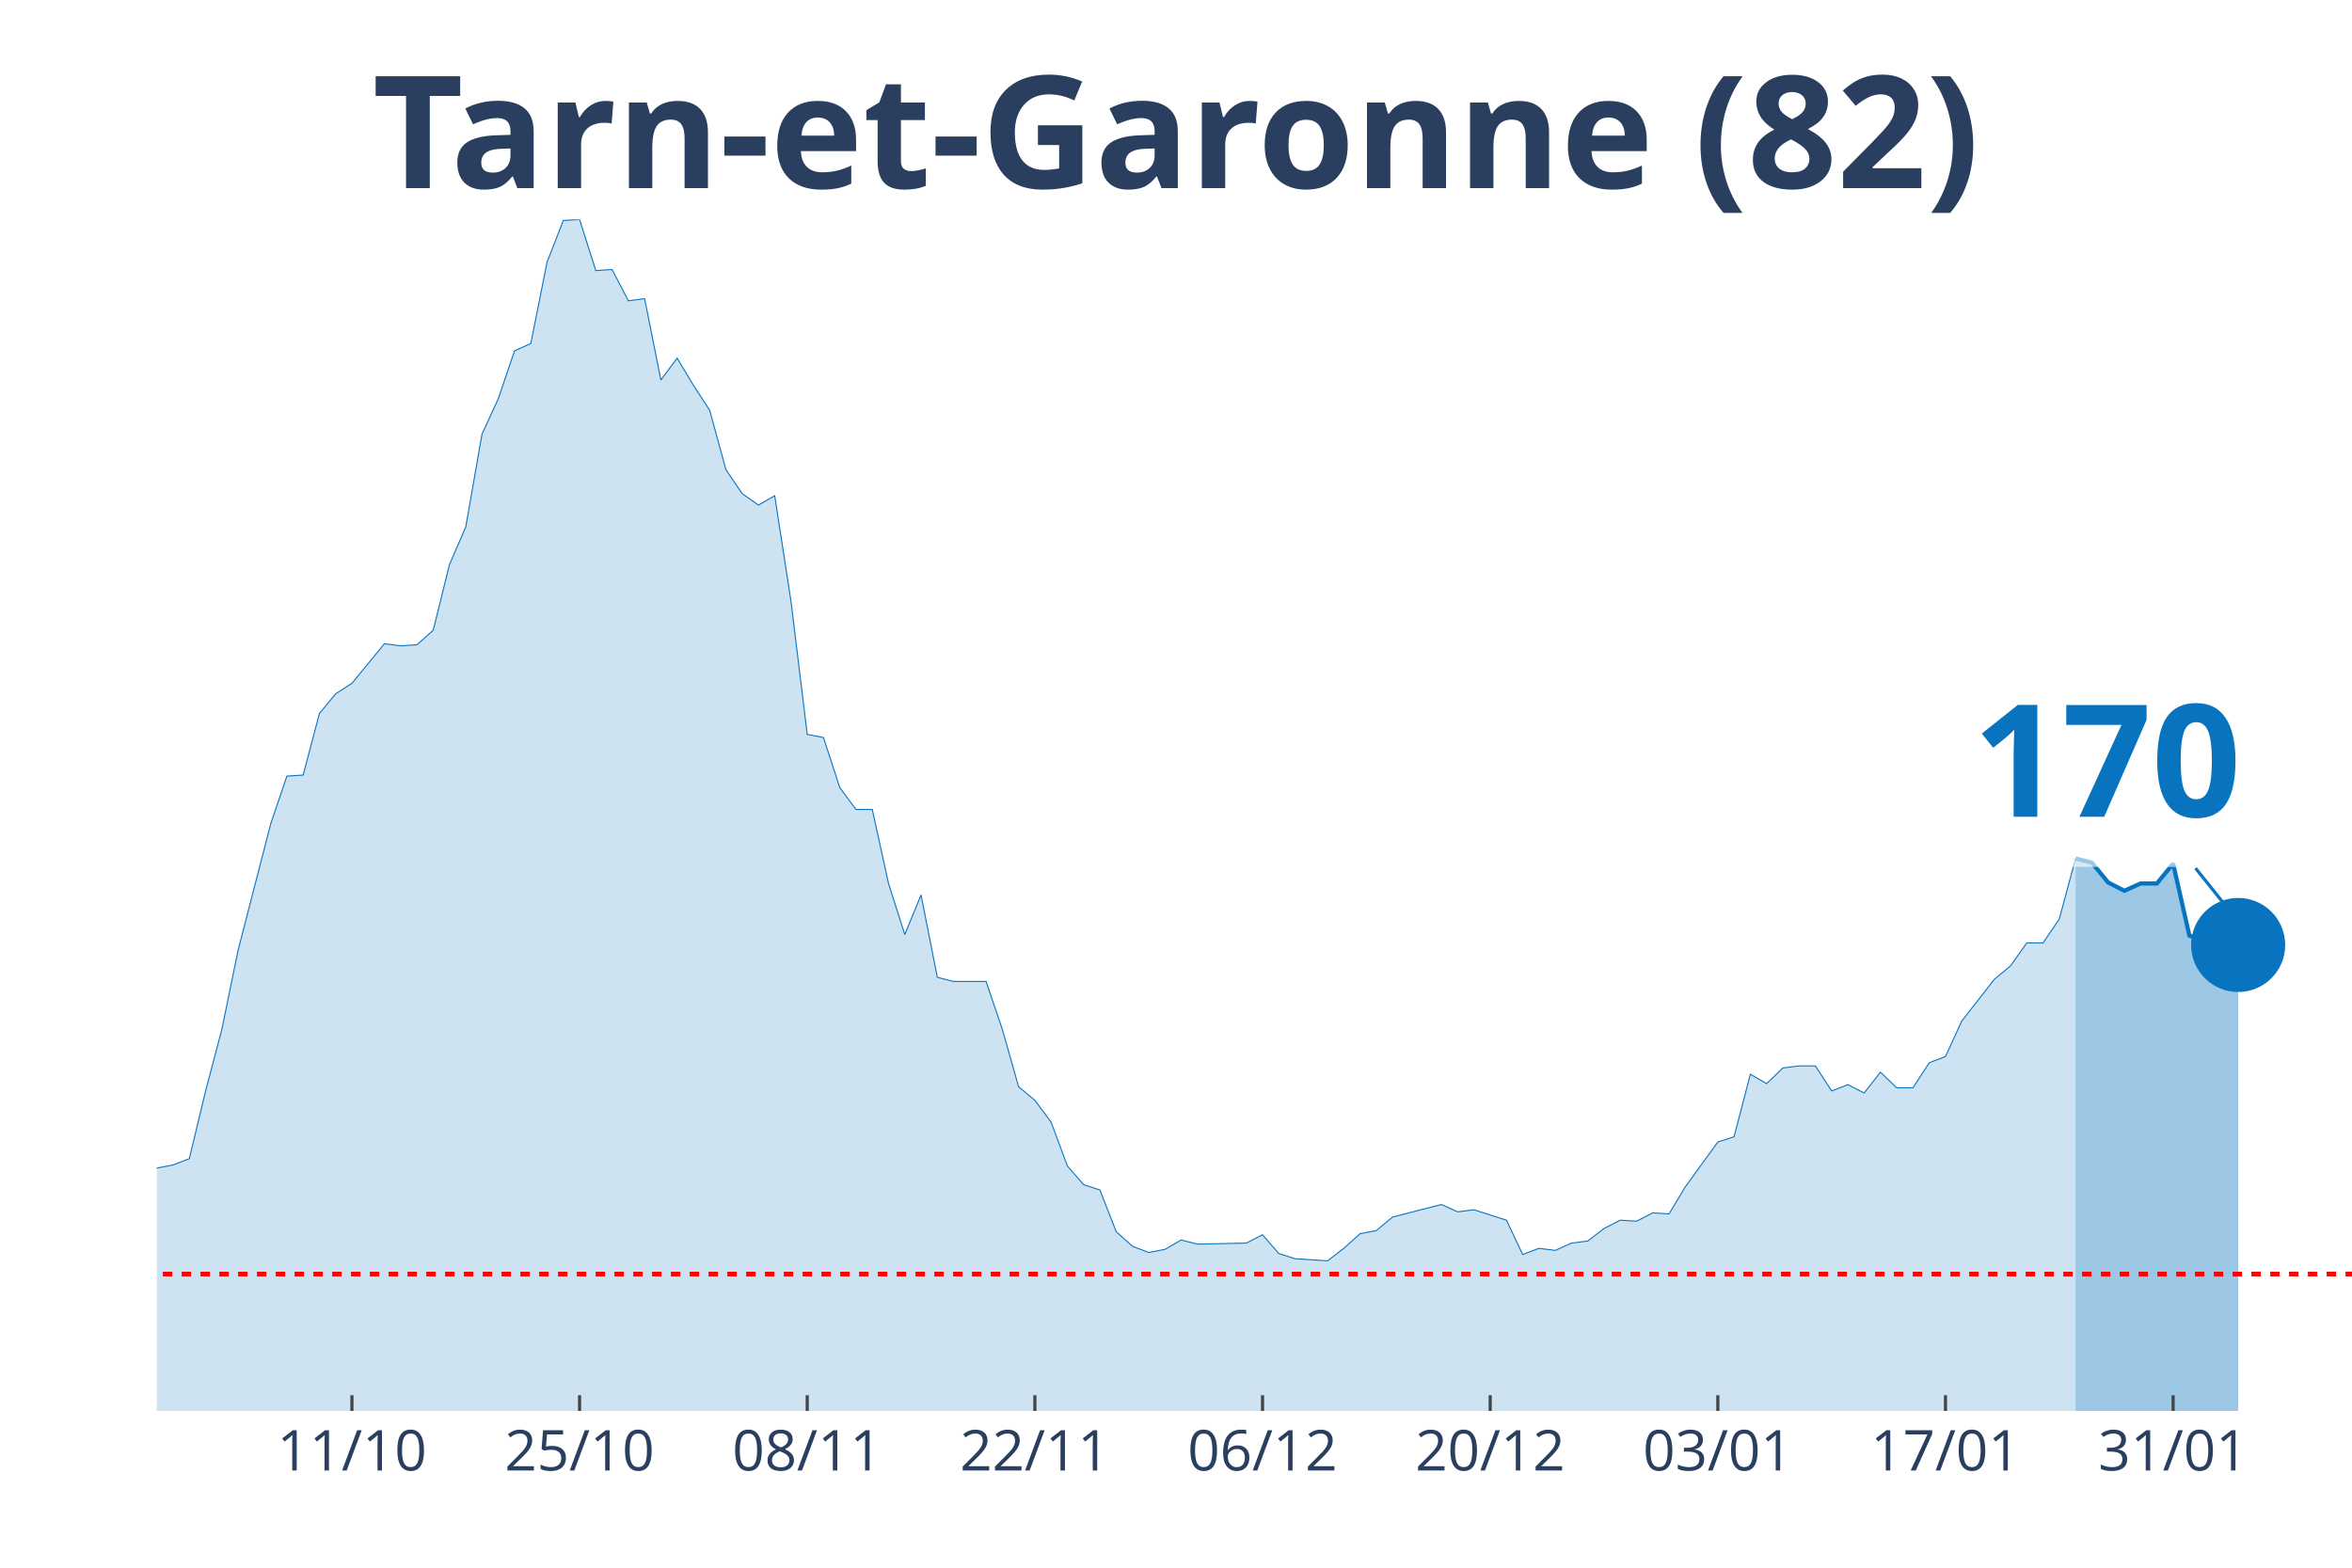
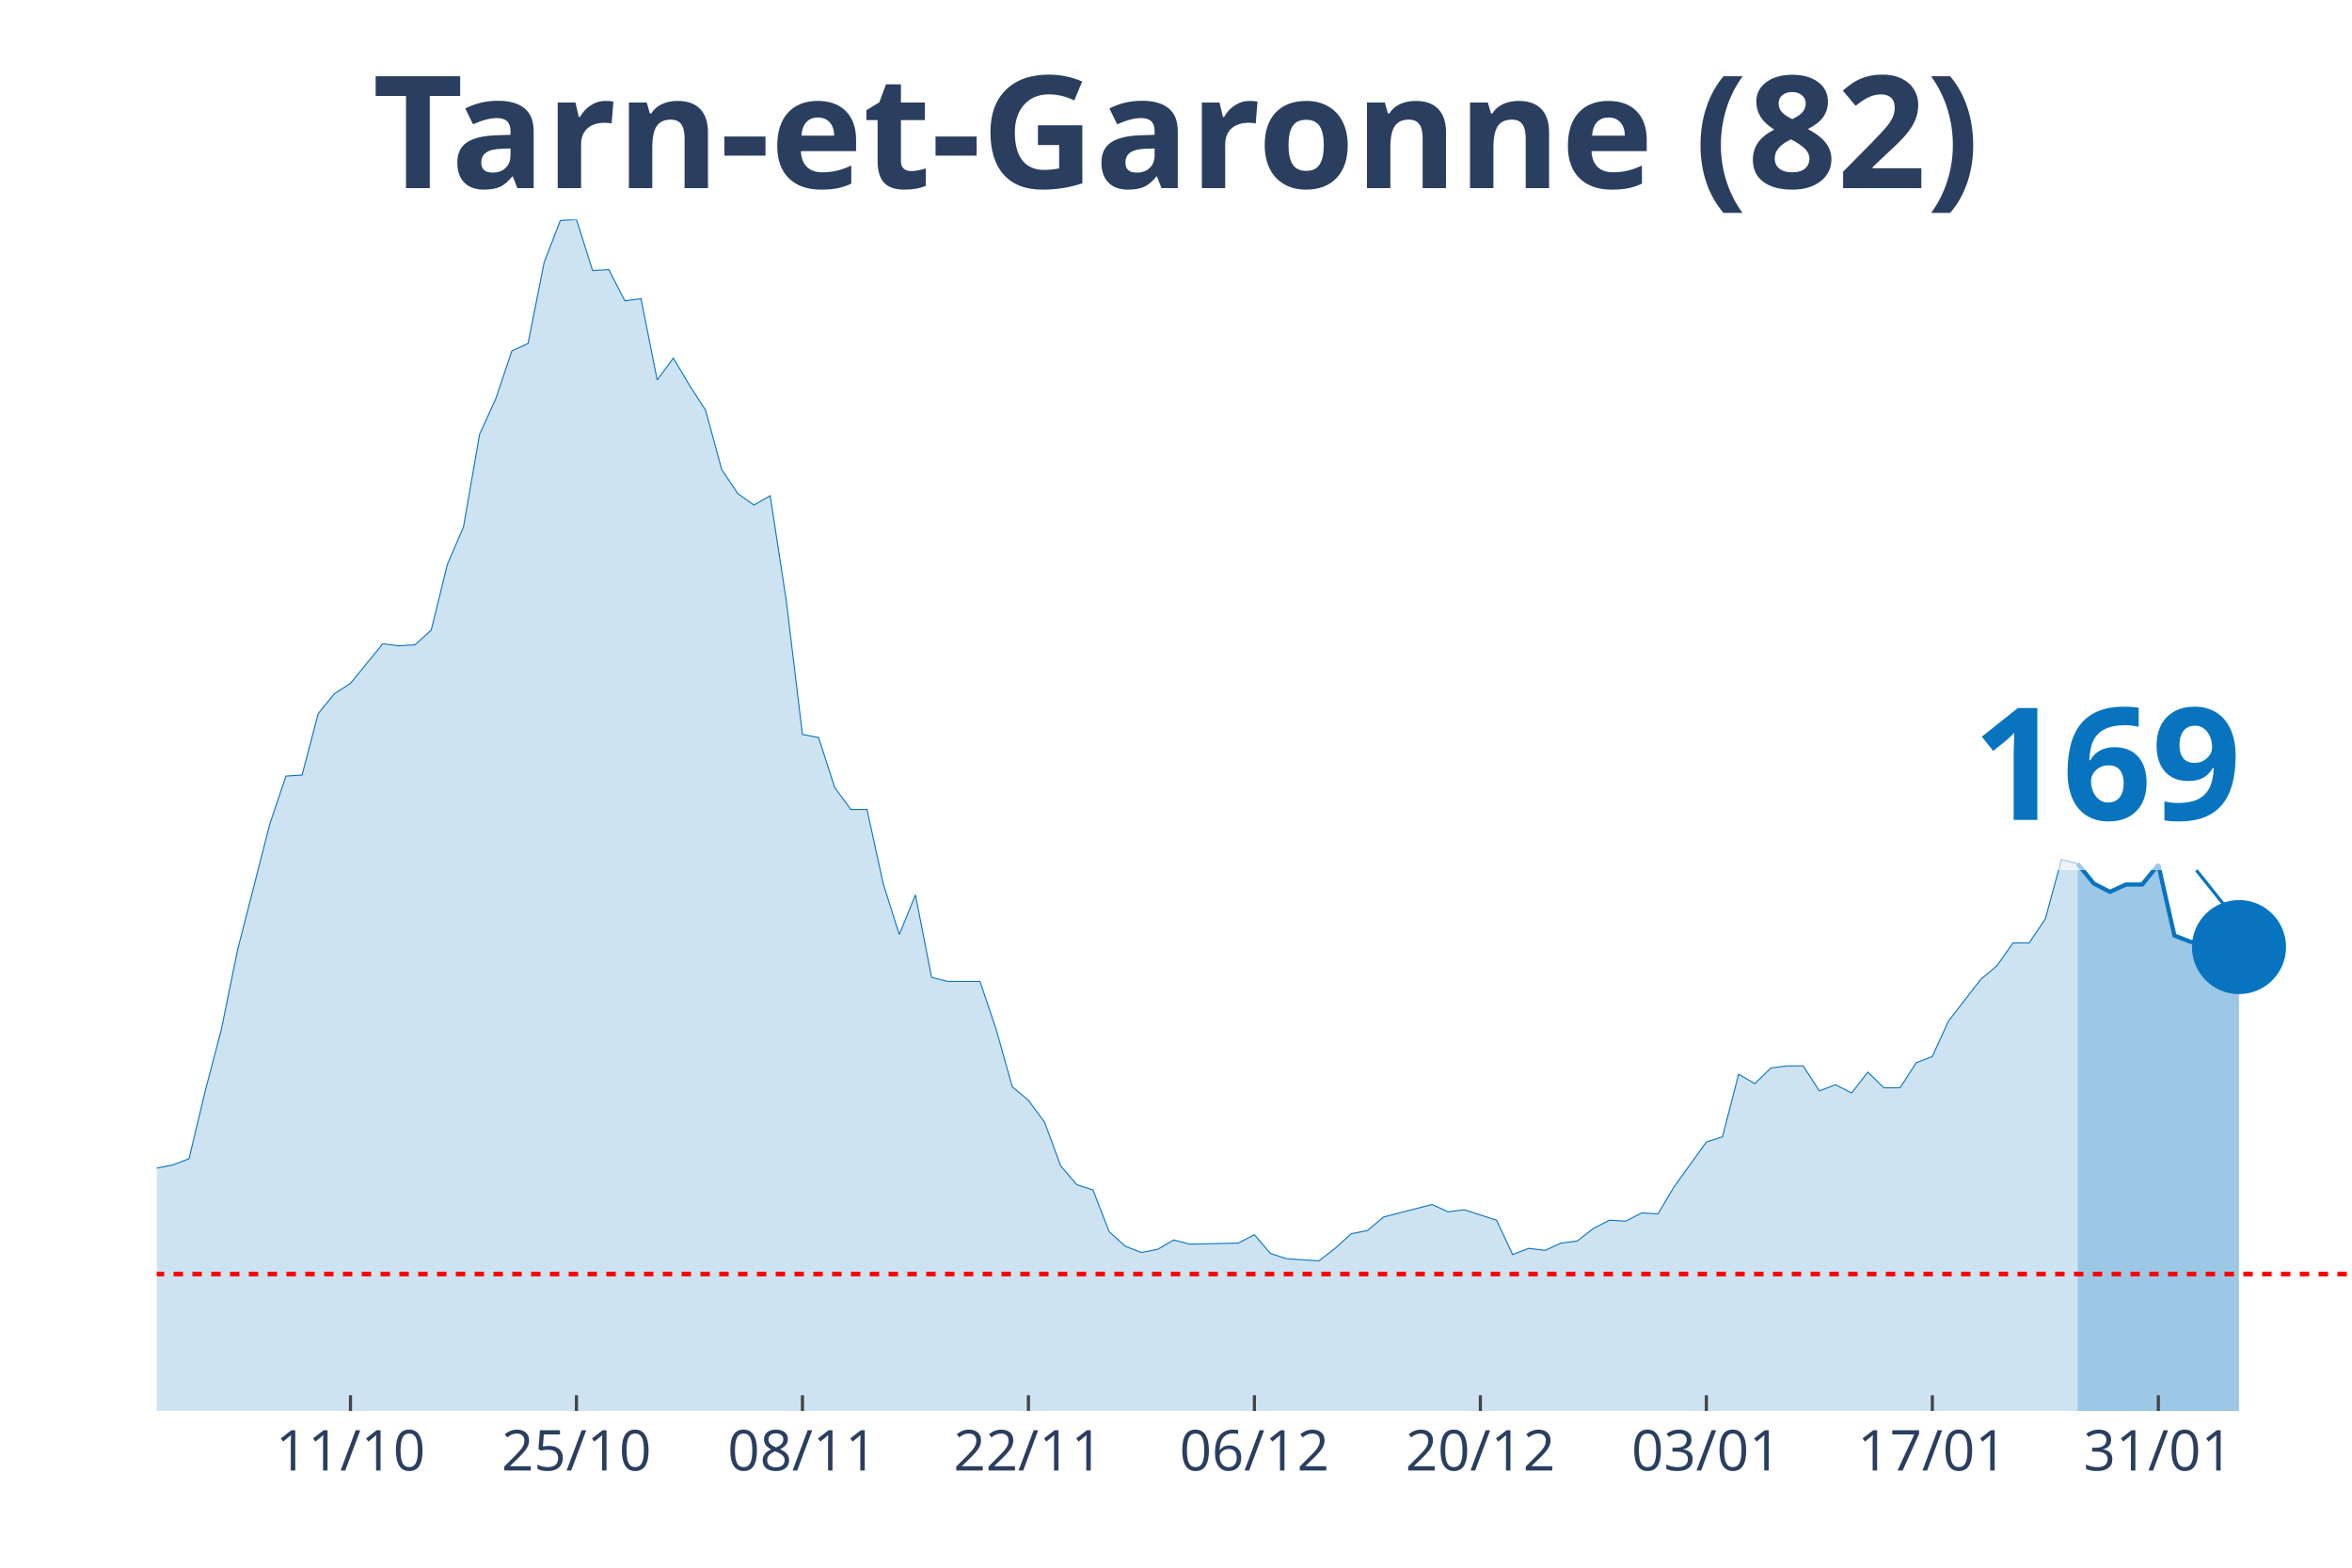
<svg xmlns="http://www.w3.org/2000/svg" class="main-svg" width="1125" height="750" style="" viewBox="0 0 750 500">
  <rect x="0" y="0" width="750" height="500" style="fill: rgb(0, 0, 0); fill-opacity: 0;" />
-   <defs id="defs-0ecf5e">
+   <defs id="defs-ff9a91">
    <g class="clips">
-       <clipPath id="clip0ecf5exyplot" class="plotclip">
+       <clipPath id="clipff9a91xyplot" class="plotclip">
        <rect width="700" height="380" />
      </clipPath>
-       <clipPath class="axesclip" id="clip0ecf5ex">
+       <clipPath class="axesclip" id="clipff9a91x">
        <rect x="50" y="0" width="700" height="500" />
      </clipPath>
-       <clipPath class="axesclip" id="clip0ecf5ey">
+       <clipPath class="axesclip" id="clipff9a91y">
        <rect x="0" y="70" width="750" height="380" />
      </clipPath>
-       <clipPath class="axesclip" id="clip0ecf5exy">
+       <clipPath class="axesclip" id="clipff9a91xy">
        <rect x="50" y="70" width="700" height="380" />
      </clipPath>
    </g>
    <g class="gradients" />
  </defs>
  <g class="bglayer">
    <rect class="bg" x="50" y="70" width="700" height="380" style="fill: rgb(0, 0, 0); fill-opacity: 0; stroke-width: 0;" />
  </g>
  <g class="layer-below">
    <g class="imagelayer" />
    <g class="shapelayer" />
  </g>
  <g class="cartesianlayer">
    <g class="subplot xy">
      <g class="layer-subplot">
        <g class="shapelayer" />
        <g class="imagelayer" />
      </g>
      <g class="gridlayer">
        <g class="x">
-           <path class="xgrid crisp" transform="translate(112.22,0)" d="M0,70v380" style="stroke: rgb(255, 255, 255); stroke-opacity: 1; stroke-width: 1px;" />
-           <path class="xgrid crisp" transform="translate(184.81,0)" d="M0,70v380" style="stroke: rgb(255, 255, 255); stroke-opacity: 1; stroke-width: 1px;" />
-           <path class="xgrid crisp" transform="translate(257.41,0)" d="M0,70v380" style="stroke: rgb(255, 255, 255); stroke-opacity: 1; stroke-width: 1px;" />
-           <path class="xgrid crisp" transform="translate(330,0)" d="M0,70v380" style="stroke: rgb(255, 255, 255); stroke-opacity: 1; stroke-width: 1px;" />
-           <path class="xgrid crisp" transform="translate(402.59,0)" d="M0,70v380" style="stroke: rgb(255, 255, 255); stroke-opacity: 1; stroke-width: 1px;" />
-           <path class="xgrid crisp" transform="translate(475.19,0)" d="M0,70v380" style="stroke: rgb(255, 255, 255); stroke-opacity: 1; stroke-width: 1px;" />
-           <path class="xgrid crisp" transform="translate(547.78,0)" d="M0,70v380" style="stroke: rgb(255, 255, 255); stroke-opacity: 1; stroke-width: 1px;" />
-           <path class="xgrid crisp" transform="translate(620.37,0)" d="M0,70v380" style="stroke: rgb(255, 255, 255); stroke-opacity: 1; stroke-width: 1px;" />
-           <path class="xgrid crisp" transform="translate(692.96,0)" d="M0,70v380" style="stroke: rgb(255, 255, 255); stroke-opacity: 1; stroke-width: 1px;" />
+           <path class="xgrid crisp" transform="translate(111.76,0)" d="M0,70v380" style="stroke: rgb(255, 255, 255); stroke-opacity: 1; stroke-width: 1px;" />
+           <path class="xgrid crisp" transform="translate(183.82,0)" d="M0,70v380" style="stroke: rgb(255, 255, 255); stroke-opacity: 1; stroke-width: 1px;" />
+           <path class="xgrid crisp" transform="translate(255.88,0)" d="M0,70v380" style="stroke: rgb(255, 255, 255); stroke-opacity: 1; stroke-width: 1px;" />
+           <path class="xgrid crisp" transform="translate(327.94,0)" d="M0,70v380" style="stroke: rgb(255, 255, 255); stroke-opacity: 1; stroke-width: 1px;" />
+           <path class="xgrid crisp" transform="translate(400,0)" d="M0,70v380" style="stroke: rgb(255, 255, 255); stroke-opacity: 1; stroke-width: 1px;" />
+           <path class="xgrid crisp" transform="translate(472.06,0)" d="M0,70v380" style="stroke: rgb(255, 255, 255); stroke-opacity: 1; stroke-width: 1px;" />
+           <path class="xgrid crisp" transform="translate(544.12,0)" d="M0,70v380" style="stroke: rgb(255, 255, 255); stroke-opacity: 1; stroke-width: 1px;" />
+           <path class="xgrid crisp" transform="translate(616.18,0)" d="M0,70v380" style="stroke: rgb(255, 255, 255); stroke-opacity: 1; stroke-width: 1px;" />
+           <path class="xgrid crisp" transform="translate(688.24,0)" d="M0,70v380" style="stroke: rgb(255, 255, 255); stroke-opacity: 1; stroke-width: 1px;" />
        </g>
        <g class="y" />
      </g>
      <g class="zerolinelayer" />
      <path class="xlines-below" />
      <path class="ylines-below" />
      <g class="overlines-below" />
      <g class="xaxislayer-below" />
      <g class="yaxislayer-below" />
      <g class="overaxes-below" />
-       <g class="plot" transform="translate(50, 70)" clip-path="url('#clip0ecf5exyplot')">
+       <g class="plot" transform="translate(50, 70)" clip-path="url('#clipff9a91xyplot')">
        <g class="scatterlayer mlayer">
-           <g class="trace scatter tracef73f1f" style="stroke-miterlimit: 2;">
+           <g class="trace scatter tracec3abe1" style="stroke-miterlimit: 2;">
            <g class="fills">
              <g>
-                 <path class="js-fill" d="M611.85,380L-705.19,380L-705.19,376.34L-663.7,378.34L-658.52,378.34L-580.74,380L-575.56,380L-373.33,375.35L-368.15,374.35L-352.59,373.02L-347.41,372.69L-331.85,372.69L-326.67,375.01L-311.11,374.35L-305.93,376.01L-285.19,375.01L-280,375.01L-254.07,370.03L-248.89,371.36L-233.33,370.36L-228.15,363.38L-222.96,358.06L-217.78,358.06L-202.22,348.75L-197.04,343.43L-186.67,345.76L-181.48,339.44L-171.11,341.1L-165.93,340.77L-155.56,337.11L-150.37,329.47L-145.19,320.16L-140,319.16L-134.81,319.16L-129.63,306.53L-119.26,303.2L-114.07,306.19L-108.89,312.18L-103.7,309.85L-98.52,308.19L-93.33,311.18L-88.15,311.85L-82.96,308.85L-77.78,304.53L-72.59,292.9L-62.22,292.56L-57.04,288.91L-51.85,287.58L-46.67,284.92L-41.48,281.92L-36.3,289.24L-31.11,289.57L-25.93,291.23L-20.74,300.87L-15.56,299.21L-10.37,303.87L-5.19,307.19L0,302.54L5.19,301.54L10.37,299.55L15.56,277.94L20.74,258.32L25.93,233.05L36.3,192.83L41.48,177.53L46.67,177.2L51.85,157.59L57.04,151.27L62.22,147.94L72.59,135.31L77.78,135.98L82.96,135.64L88.15,130.99L93.33,110.04L98.52,98.08L103.7,68.49L108.89,57.18L114.07,41.89L119.26,39.56L124.44,13.63L129.63,0.33L134.81,0L140,16.29L145.19,15.96L150.37,25.93L155.56,25.27L160.74,51.2L165.93,44.22L171.11,52.86L176.3,60.84L181.48,79.79L186.67,87.44L191.85,91.09L197.04,88.1L202.22,121.68L207.41,164.23L212.59,165.23L217.78,181.19L222.96,188.17L228.15,188.17L233.33,211.78L238.52,228.07L243.7,215.43L248.89,241.7L254.07,243.03L264.44,243.03L269.63,258.32L274.81,276.61L280,280.93L285.19,287.91L290.37,301.87L295.56,307.86L300.74,309.52L305.93,322.82L311.11,327.47L316.3,329.47L321.48,328.47L326.67,325.48L331.85,326.81L347.41,326.47L352.59,323.81L357.78,329.8L362.96,331.46L373.33,332.13L378.52,328.14L383.7,323.48L388.89,322.48L394.07,318.16L399.26,316.83L409.63,314.17L414.81,316.5L420,315.84L425.19,317.5L430.37,319.16L435.56,330.13L440.74,328.14L445.93,328.8L451.11,326.47L456.3,325.81L461.48,321.82L466.67,319.16L471.85,319.49L477.04,316.83L482.22,317.17L487.41,308.52L497.78,294.23L502.96,292.56L508.15,272.62L513.33,275.61L518.52,270.62L523.7,269.96L528.89,269.96L534.07,277.94L539.26,275.94L544.44,278.6L549.63,271.95L554.81,276.94L560,276.94L565.19,268.96L570.37,266.96L575.56,255.66L585.93,242.36L591.11,238.04L596.3,230.73L601.48,230.73L606.67,223.08L611.85,203.8" style="fill: rgb(8, 115, 191); fill-opacity: 0.2; stroke-width: 0;" />
+                 <path class="js-fill" d="M612.5,380L-700,380L-700,376.34L-658.82,378.34L-653.68,378.34L-576.47,380L-571.32,380L-370.59,375.35L-365.44,374.35L-350,373.02L-344.85,372.69L-329.41,372.69L-324.26,375.01L-308.82,374.35L-303.68,376.01L-283.09,375.01L-277.94,375.01L-252.21,370.03L-247.06,371.36L-231.62,370.36L-226.47,363.38L-221.32,358.06L-216.18,358.06L-200.74,348.75L-195.59,343.43L-185.29,345.76L-180.15,339.44L-169.85,341.1L-164.71,340.77L-154.41,337.11L-149.26,329.47L-144.12,320.16L-138.97,319.16L-133.82,319.16L-128.68,306.53L-118.38,303.2L-113.24,306.19L-108.09,312.18L-102.94,309.85L-97.79,308.19L-92.65,311.18L-87.5,311.85L-82.35,308.85L-77.21,304.53L-72.06,292.9L-61.76,292.56L-56.62,288.91L-51.47,287.58L-46.32,284.92L-41.18,281.92L-36.03,289.24L-30.88,289.57L-25.74,291.23L-20.59,300.87L-15.44,299.21L-10.29,303.87L-5.15,307.19L0,302.54L5.15,301.54L10.29,299.55L15.44,277.94L20.59,258.32L25.74,233.05L36.03,192.83L41.18,177.53L46.32,177.2L51.47,157.59L56.62,151.27L61.76,147.94L72.06,135.31L77.21,135.98L82.35,135.64L87.5,130.99L92.65,110.04L97.79,98.08L102.94,68.49L108.09,57.18L113.24,41.89L118.38,39.56L123.53,13.63L128.68,0.33L133.82,0L138.97,16.29L144.12,15.96L149.26,25.93L154.41,25.27L159.56,51.2L164.71,44.22L169.85,52.86L175,60.84L180.15,79.79L185.29,87.44L190.44,91.09L195.59,88.1L200.74,121.68L205.88,164.23L211.03,165.23L216.18,181.19L221.32,188.17L226.47,188.17L231.62,211.78L236.76,228.07L241.91,215.43L247.06,241.7L252.21,243.03L262.5,243.03L267.65,258.32L272.79,276.61L277.94,280.93L283.09,287.91L288.24,301.87L293.38,307.86L298.53,309.52L303.68,322.82L308.82,327.47L313.97,329.47L319.12,328.47L324.26,325.48L329.41,326.81L344.85,326.47L350,323.81L355.15,329.8L360.29,331.46L370.59,332.13L375.74,328.14L380.88,323.48L386.03,322.48L391.18,318.16L396.32,316.83L406.62,314.17L411.76,316.5L416.91,315.84L422.06,317.5L427.21,319.16L432.35,330.13L437.5,328.14L442.65,328.8L447.79,326.47L452.94,325.81L458.09,321.82L463.24,319.16L468.38,319.49L473.53,316.83L478.68,317.17L483.82,308.52L494.12,294.23L499.26,292.56L504.41,272.62L509.56,275.61L514.71,270.62L519.85,269.96L525,269.96L530.15,277.94L535.29,275.94L540.44,278.6L545.59,271.95L550.74,276.94L555.88,276.94L561.03,268.96L566.18,266.96L571.32,255.66L581.62,242.36L586.76,238.04L591.91,230.73L597.06,230.73L602.21,223.08L607.35,204.13L612.5,205.46" style="fill: rgb(8, 115, 191); fill-opacity: 0.2; stroke-width: 0;" />
              </g>
            </g>
            <g class="errorbars" />
            <g class="lines">
-               <path class="js-line" d="M-705.19,376.34L-663.7,378.34L-658.52,378.34L-580.74,380L-575.56,380L-373.33,375.35L-368.15,374.35L-352.59,373.02L-347.41,372.69L-331.85,372.69L-326.67,375.01L-311.11,374.35L-305.93,376.01L-285.19,375.01L-280,375.01L-254.07,370.03L-248.89,371.36L-233.33,370.36L-228.15,363.38L-222.96,358.06L-217.78,358.06L-202.22,348.75L-197.04,343.43L-186.67,345.76L-181.48,339.44L-171.11,341.1L-165.93,340.77L-155.56,337.11L-150.37,329.47L-145.19,320.16L-140,319.16L-134.81,319.16L-129.63,306.53L-119.26,303.2L-114.07,306.19L-108.89,312.18L-103.7,309.85L-98.52,308.19L-93.33,311.18L-88.15,311.85L-82.96,308.85L-77.78,304.53L-72.59,292.9L-62.22,292.56L-57.04,288.91L-51.85,287.58L-46.67,284.92L-41.48,281.92L-36.3,289.24L-31.11,289.57L-25.93,291.23L-20.74,300.87L-15.56,299.21L-10.37,303.87L-5.19,307.19L0,302.54L5.19,301.54L10.37,299.55L15.56,277.94L20.74,258.32L25.93,233.05L36.3,192.83L41.48,177.53L46.67,177.2L51.85,157.59L57.04,151.27L62.22,147.94L72.59,135.31L77.78,135.98L82.96,135.64L88.15,130.99L93.33,110.04L98.52,98.08L103.7,68.49L108.89,57.18L114.07,41.89L119.26,39.56L124.44,13.63L129.63,0.33L134.81,0L140,16.29L145.19,15.96L150.37,25.93L155.56,25.27L160.74,51.2L165.93,44.22L171.11,52.86L176.3,60.84L181.48,79.79L186.67,87.44L191.85,91.09L197.04,88.1L202.22,121.68L207.41,164.23L212.59,165.23L217.78,181.19L222.96,188.17L228.15,188.17L233.33,211.78L238.52,228.07L243.7,215.43L248.89,241.7L254.07,243.03L264.44,243.03L269.63,258.32L274.81,276.61L280,280.93L285.19,287.91L290.37,301.87L295.56,307.86L300.74,309.52L305.93,322.82L311.11,327.47L316.3,329.47L321.48,328.47L326.67,325.48L331.85,326.81L347.41,326.47L352.59,323.81L357.78,329.8L362.96,331.46L373.33,332.13L378.52,328.14L383.7,323.48L388.89,322.48L394.07,318.16L399.26,316.83L409.63,314.17L414.81,316.5L420,315.84L425.19,317.5L430.37,319.16L435.56,330.13L440.74,328.14L445.93,328.8L451.11,326.47L456.3,325.81L461.48,321.82L466.67,319.16L471.85,319.49L477.04,316.83L482.22,317.17L487.41,308.52L497.78,294.23L502.96,292.56L508.15,272.62L513.33,275.61L518.52,270.62L523.7,269.96L528.89,269.96L534.07,277.94L539.26,275.94L544.44,278.6L549.63,271.95L554.81,276.94L560,276.94L565.19,268.96L570.37,266.96L575.56,255.66L585.93,242.36L591.11,238.04L596.3,230.73L601.48,230.73L606.67,223.08L611.85,203.8" style="vector-effect: non-scaling-stroke; fill: none; stroke: rgb(8, 115, 191); stroke-opacity: 1; stroke-width: 0.5px; opacity: 1;" />
+               <path class="js-line" d="M-700,376.34L-658.82,378.34L-653.68,378.34L-576.47,380L-571.32,380L-370.59,375.35L-365.44,374.35L-350,373.02L-344.85,372.69L-329.41,372.69L-324.26,375.01L-308.82,374.35L-303.68,376.01L-283.09,375.01L-277.94,375.01L-252.21,370.03L-247.06,371.36L-231.62,370.36L-226.47,363.38L-221.32,358.06L-216.18,358.06L-200.74,348.75L-195.59,343.43L-185.29,345.76L-180.15,339.44L-169.85,341.1L-164.71,340.77L-154.41,337.11L-149.26,329.47L-144.12,320.16L-138.97,319.16L-133.82,319.16L-128.68,306.53L-118.38,303.2L-113.24,306.19L-108.09,312.18L-102.94,309.85L-97.79,308.19L-92.65,311.18L-87.5,311.85L-82.35,308.85L-77.21,304.53L-72.06,292.9L-61.76,292.56L-56.62,288.91L-51.47,287.58L-46.32,284.92L-41.18,281.92L-36.03,289.24L-30.88,289.57L-25.74,291.23L-20.59,300.87L-15.44,299.21L-10.29,303.87L-5.15,307.19L0,302.54L5.15,301.54L10.29,299.55L15.44,277.94L20.59,258.32L25.74,233.05L36.03,192.83L41.18,177.53L46.32,177.2L51.47,157.59L56.62,151.27L61.76,147.94L72.06,135.31L77.21,135.98L82.35,135.64L87.5,130.99L92.65,110.04L97.79,98.08L102.94,68.49L108.09,57.18L113.24,41.89L118.38,39.56L123.53,13.63L128.68,0.33L133.82,0L138.97,16.29L144.12,15.96L149.26,25.93L154.41,25.27L159.56,51.2L164.71,44.22L169.85,52.86L175,60.84L180.15,79.79L185.29,87.44L190.44,91.09L195.59,88.1L200.74,121.68L205.88,164.23L211.03,165.23L216.18,181.19L221.32,188.17L226.47,188.17L231.62,211.78L236.76,228.07L241.91,215.43L247.06,241.7L252.21,243.03L262.5,243.03L267.65,258.32L272.79,276.61L277.94,280.93L283.09,287.91L288.24,301.87L293.38,307.86L298.53,309.52L303.68,322.82L308.82,327.47L313.97,329.47L319.12,328.47L324.26,325.48L329.41,326.81L344.85,326.47L350,323.81L355.15,329.8L360.29,331.46L370.59,332.13L375.74,328.14L380.88,323.48L386.03,322.48L391.18,318.16L396.32,316.83L406.62,314.17L411.76,316.5L416.91,315.84L422.06,317.5L427.21,319.16L432.35,330.13L437.5,328.14L442.65,328.8L447.79,326.47L452.94,325.81L458.09,321.82L463.24,319.16L468.38,319.49L473.53,316.83L478.68,317.17L483.82,308.52L494.12,294.23L499.26,292.56L504.41,272.62L509.56,275.61L514.71,270.62L519.85,269.96L525,269.96L530.15,277.94L535.29,275.94L540.44,278.6L545.59,271.95L550.74,276.94L555.88,276.94L561.03,268.96L566.18,266.96L571.32,255.66L581.62,242.36L586.76,238.04L591.91,230.73L597.06,230.73L602.21,223.08L607.35,204.13L612.5,205.46" style="vector-effect: non-scaling-stroke; fill: none; stroke: rgb(8, 115, 191); stroke-opacity: 1; stroke-width: 0.5px; opacity: 1;" />
            </g>
            <g class="points" />
            <g class="text" />
          </g>
-           <g class="trace scatter traceabc1c6" style="stroke-miterlimit: 2;">
+           <g class="trace scatter traceb0a5bc" style="stroke-miterlimit: 2;">
            <g class="fills">
              <g>
-                 <path class="js-fill" d="M663.7,380L611.85,380L611.85,203.8L617.04,205.13L622.22,211.44L627.41,214.1L632.59,211.78L637.78,211.78L642.96,205.46L648.15,228.4L653.33,230.39L663.7,231.39" style="fill: rgb(8, 115, 191); fill-opacity: 0.4; stroke-width: 0;" />
+                 <path class="js-fill" d="M663.97,380L612.5,380L612.5,205.46L617.65,211.78L622.79,214.44L627.94,212.11L633.09,212.11L638.24,205.79L643.38,228.4L648.53,230.39L653.68,231.06L663.97,232.06" style="fill: rgb(8, 115, 191); fill-opacity: 0.4; stroke-width: 0;" />
              </g>
            </g>
            <g class="errorbars" />
            <g class="lines">
-               <path class="js-line" d="M611.85,203.8L617.04,205.13L622.22,211.44L627.41,214.1L632.59,211.78L637.78,211.78L642.96,205.46L648.15,228.4L653.33,230.39L663.7,231.39" style="vector-effect: non-scaling-stroke; fill: none; stroke: rgb(8, 115, 191); stroke-opacity: 1; stroke-width: 2px; opacity: 1;" />
+               <path class="js-line" d="M612.5,205.46L617.65,211.78L622.79,214.44L627.94,212.11L633.09,212.11L638.24,205.79L643.38,228.4L648.53,230.39L653.68,231.06L663.97,232.06" style="vector-effect: non-scaling-stroke; fill: none; stroke: rgb(8, 115, 191); stroke-opacity: 1; stroke-width: 2px; opacity: 1;" />
            </g>
            <g class="points" />
            <g class="text" />
          </g>
-           <g class="trace scatter trace588101" style="stroke-miterlimit: 2; opacity: 1;">
+           <g class="trace scatter trace744800" style="stroke-miterlimit: 2; opacity: 1;">
            <g class="fills" />
            <g class="errorbars" />
            <g class="lines" />
            <g class="points">
-               <path class="point" transform="translate(663.7,231.39)" d="M15,0A15,15 0 1,1 0,-15A15,15 0 0,1 15,0Z" style="opacity: 1; stroke-width: 0px; fill: rgb(8, 115, 191); fill-opacity: 1;" />
+               <path class="point" transform="translate(663.97,232.06)" d="M15,0A15,15 0 1,1 0,-15A15,15 0 0,1 15,0Z" style="opacity: 1; stroke-width: 0px; fill: rgb(8, 115, 191); fill-opacity: 1;" />
            </g>
            <g class="text" />
          </g>
        </g>
      </g>
      <g class="overplot" />
      <path class="xlines-above crisp" style="fill: none; stroke-width: 1px; stroke: rgb(0, 0, 0); stroke-opacity: 0;" d="" />
      <path class="ylines-above crisp" style="fill: none;" d="M0,0" />
      <g class="overlines-above" />
      <g class="xaxislayer-above">
-         <path class="xtick ticks crisp" d="M0,450v-5" transform="translate(112.22,0)" style="stroke: rgb(68, 68, 68); stroke-opacity: 1; stroke-width: 1px;" />
-         <path class="xtick ticks crisp" d="M0,450v-5" transform="translate(184.81,0)" style="stroke: rgb(68, 68, 68); stroke-opacity: 1; stroke-width: 1px;" />
-         <path class="xtick ticks crisp" d="M0,450v-5" transform="translate(257.41,0)" style="stroke: rgb(68, 68, 68); stroke-opacity: 1; stroke-width: 1px;" />
-         <path class="xtick ticks crisp" d="M0,450v-5" transform="translate(330,0)" style="stroke: rgb(68, 68, 68); stroke-opacity: 1; stroke-width: 1px;" />
-         <path class="xtick ticks crisp" d="M0,450v-5" transform="translate(402.59,0)" style="stroke: rgb(68, 68, 68); stroke-opacity: 1; stroke-width: 1px;" />
-         <path class="xtick ticks crisp" d="M0,450v-5" transform="translate(475.19,0)" style="stroke: rgb(68, 68, 68); stroke-opacity: 1; stroke-width: 1px;" />
-         <path class="xtick ticks crisp" d="M0,450v-5" transform="translate(547.78,0)" style="stroke: rgb(68, 68, 68); stroke-opacity: 1; stroke-width: 1px;" />
-         <path class="xtick ticks crisp" d="M0,450v-5" transform="translate(620.37,0)" style="stroke: rgb(68, 68, 68); stroke-opacity: 1; stroke-width: 1px;" />
-         <path class="xtick ticks crisp" d="M0,450v-5" transform="translate(692.96,0)" style="stroke: rgb(68, 68, 68); stroke-opacity: 1; stroke-width: 1px;" />
+         <path class="xtick ticks crisp" d="M0,450v-5" transform="translate(111.76,0)" style="stroke: rgb(68, 68, 68); stroke-opacity: 1; stroke-width: 1px;" />
+         <path class="xtick ticks crisp" d="M0,450v-5" transform="translate(183.82,0)" style="stroke: rgb(68, 68, 68); stroke-opacity: 1; stroke-width: 1px;" />
+         <path class="xtick ticks crisp" d="M0,450v-5" transform="translate(255.88,0)" style="stroke: rgb(68, 68, 68); stroke-opacity: 1; stroke-width: 1px;" />
+         <path class="xtick ticks crisp" d="M0,450v-5" transform="translate(327.94,0)" style="stroke: rgb(68, 68, 68); stroke-opacity: 1; stroke-width: 1px;" />
+         <path class="xtick ticks crisp" d="M0,450v-5" transform="translate(400,0)" style="stroke: rgb(68, 68, 68); stroke-opacity: 1; stroke-width: 1px;" />
+         <path class="xtick ticks crisp" d="M0,450v-5" transform="translate(472.06,0)" style="stroke: rgb(68, 68, 68); stroke-opacity: 1; stroke-width: 1px;" />
+         <path class="xtick ticks crisp" d="M0,450v-5" transform="translate(544.12,0)" style="stroke: rgb(68, 68, 68); stroke-opacity: 1; stroke-width: 1px;" />
+         <path class="xtick ticks crisp" d="M0,450v-5" transform="translate(616.18,0)" style="stroke: rgb(68, 68, 68); stroke-opacity: 1; stroke-width: 1px;" />
+         <path class="xtick ticks crisp" d="M0,450v-5" transform="translate(688.24,0)" style="stroke: rgb(68, 68, 68); stroke-opacity: 1; stroke-width: 1px;" />
        <g class="xtick">
-           <text text-anchor="middle" x="0" y="469" transform="translate(112.22,0)" style="font-family: 'Open Sans', verdana, arial, sans-serif; font-size: 18px; fill: rgb(42, 63, 95); fill-opacity: 1; white-space: pre;">11/10</text>
+           <text text-anchor="middle" x="0" y="469" transform="translate(111.76,0)" style="font-family: 'Open Sans', verdana, arial, sans-serif; font-size: 18px; fill: rgb(42, 63, 95); fill-opacity: 1; white-space: pre;">11/10</text>
        </g>
        <g class="xtick">
-           <text text-anchor="middle" x="0" y="469" transform="translate(184.81,0)" style="font-family: 'Open Sans', verdana, arial, sans-serif; font-size: 18px; fill: rgb(42, 63, 95); fill-opacity: 1; white-space: pre;">25/10</text>
+           <text text-anchor="middle" x="0" y="469" transform="translate(183.82,0)" style="font-family: 'Open Sans', verdana, arial, sans-serif; font-size: 18px; fill: rgb(42, 63, 95); fill-opacity: 1; white-space: pre;">25/10</text>
        </g>
        <g class="xtick">
-           <text text-anchor="middle" x="0" y="469" transform="translate(257.41,0)" style="font-family: 'Open Sans', verdana, arial, sans-serif; font-size: 18px; fill: rgb(42, 63, 95); fill-opacity: 1; white-space: pre;">08/11</text>
+           <text text-anchor="middle" x="0" y="469" transform="translate(255.88,0)" style="font-family: 'Open Sans', verdana, arial, sans-serif; font-size: 18px; fill: rgb(42, 63, 95); fill-opacity: 1; white-space: pre;">08/11</text>
        </g>
        <g class="xtick">
-           <text text-anchor="middle" x="0" y="469" transform="translate(330,0)" style="font-family: 'Open Sans', verdana, arial, sans-serif; font-size: 18px; fill: rgb(42, 63, 95); fill-opacity: 1; white-space: pre;">22/11</text>
+           <text text-anchor="middle" x="0" y="469" transform="translate(327.94,0)" style="font-family: 'Open Sans', verdana, arial, sans-serif; font-size: 18px; fill: rgb(42, 63, 95); fill-opacity: 1; white-space: pre;">22/11</text>
        </g>
        <g class="xtick">
-           <text text-anchor="middle" x="0" y="469" transform="translate(402.59,0)" style="font-family: 'Open Sans', verdana, arial, sans-serif; font-size: 18px; fill: rgb(42, 63, 95); fill-opacity: 1; white-space: pre;">06/12</text>
+           <text text-anchor="middle" x="0" y="469" transform="translate(400,0)" style="font-family: 'Open Sans', verdana, arial, sans-serif; font-size: 18px; fill: rgb(42, 63, 95); fill-opacity: 1; white-space: pre;">06/12</text>
        </g>
        <g class="xtick">
-           <text text-anchor="middle" x="0" y="469" transform="translate(475.19,0)" style="font-family: 'Open Sans', verdana, arial, sans-serif; font-size: 18px; fill: rgb(42, 63, 95); fill-opacity: 1; white-space: pre;">20/12</text>
+           <text text-anchor="middle" x="0" y="469" transform="translate(472.06,0)" style="font-family: 'Open Sans', verdana, arial, sans-serif; font-size: 18px; fill: rgb(42, 63, 95); fill-opacity: 1; white-space: pre;">20/12</text>
        </g>
        <g class="xtick">
-           <text text-anchor="middle" x="0" y="469" transform="translate(547.78,0)" style="font-family: 'Open Sans', verdana, arial, sans-serif; font-size: 18px; fill: rgb(42, 63, 95); fill-opacity: 1; white-space: pre;">03/01</text>
+           <text text-anchor="middle" x="0" y="469" transform="translate(544.12,0)" style="font-family: 'Open Sans', verdana, arial, sans-serif; font-size: 18px; fill: rgb(42, 63, 95); fill-opacity: 1; white-space: pre;">03/01</text>
        </g>
        <g class="xtick">
-           <text text-anchor="middle" x="0" y="469" transform="translate(620.37,0)" style="font-family: 'Open Sans', verdana, arial, sans-serif; font-size: 18px; fill: rgb(42, 63, 95); fill-opacity: 1; white-space: pre;">17/01</text>
+           <text text-anchor="middle" x="0" y="469" transform="translate(616.18,0)" style="font-family: 'Open Sans', verdana, arial, sans-serif; font-size: 18px; fill: rgb(42, 63, 95); fill-opacity: 1; white-space: pre;">17/01</text>
        </g>
        <g class="xtick">
-           <text text-anchor="middle" x="0" y="469" transform="translate(692.96,0)" style="font-family: 'Open Sans', verdana, arial, sans-serif; font-size: 18px; fill: rgb(42, 63, 95); fill-opacity: 1; white-space: pre;">31/01</text>
+           <text text-anchor="middle" x="0" y="469" transform="translate(688.24,0)" style="font-family: 'Open Sans', verdana, arial, sans-serif; font-size: 18px; fill: rgb(42, 63, 95); fill-opacity: 1; white-space: pre;">31/01</text>
        </g>
      </g>
      <g class="yaxislayer-above" />
      <g class="overaxes-above" />
    </g>
  </g>
  <g class="polarlayer" />
  <g class="ternarylayer" />
  <g class="geolayer" />
  <g class="funnelarealayer" />
  <g class="pielayer" />
  <g class="treemaplayer" />
  <g class="sunburstlayer" />
  <g class="glimages" />
-   <defs id="topdefs-0ecf5e">
+   <defs id="topdefs-ff9a91">
    <g class="clips" />
  </defs>
  <g class="layer-above">
    <g class="imagelayer" />
    <g class="shapelayer">
-       <path data-index="0" fill-rule="evenodd" d="M-2864.07,406.35L926.3,406.35" clip-path="url('#clip0ecf5exy')" style="opacity: 1; stroke: rgb(255, 0, 0); stroke-opacity: 1; fill: rgb(0, 0, 0); fill-opacity: 0; stroke-dasharray: 3px, 3px; stroke-width: 1.5px;" />
+       <path data-index="0" fill-rule="evenodd" d="M-2842.65,406.35L919.85,406.35" clip-path="url('#clipff9a91xy')" style="opacity: 1; stroke: rgb(255, 0, 0); stroke-opacity: 1; fill: rgb(0, 0, 0); fill-opacity: 0; stroke-dasharray: 3px, 3px; stroke-width: 1.5px;" />
    </g>
  </g>
  <g class="infolayer">
    <g class="g-gtitle">
      <text class="gtitle" x="375" y="25" text-anchor="middle" dy="0.7em" style="font-family: 'Open Sans', verdana, arial, sans-serif; font-size: 50px; fill: rgb(42, 63, 95); opacity: 1; font-weight: normal; white-space: pre;">
        <tspan style="font-weight:bold">Tarn-et-Garonne (82)</tspan>
      </text>
    </g>
    <g class="g-xtitle" />
    <g class="annotation" data-index="0" style="opacity: 1;">
-       <g class="annotation-text-g" transform="rotate(0,671.7,241.39)">
-         <g class="cursor-pointer" transform="translate(614, 205)">
+       <g class="annotation-text-g" transform="rotate(0,671.97,242.06)">
+         <g class="cursor-pointer" transform="translate(614, 206)">
          <rect class="bg" x="0.5" y="0.5" width="115" height="71" style="stroke-width: 1px; stroke: rgb(0, 0, 0); stroke-opacity: 0; fill: rgb(255, 255, 255); fill-opacity: 0.6;" />
          <text class="annotation-text" text-anchor="middle" x="57.812" y="55.5" style="font-family: 'Open Sans', verdana, arial, sans-serif; font-size: 50px; fill: rgb(8, 115, 191); fill-opacity: 1; white-space: pre;">
-             <tspan style="font-weight:bold">170 </tspan>
+             <tspan style="font-weight:bold">169 </tspan>
          </text>
        </g>
      </g>
      <g class="annotation-arrow-g" style="opacity: 1;">
-         <path d="M700.1,276.89L711.7,291.39" style="stroke-width: 1px; stroke: rgb(8, 115, 191); stroke-opacity: 1; stroke-dasharray: 0px, 0px, 18.569px, 18.569px;" />
+         <path d="M700.37,277.56L711.97,292.06" style="stroke-width: 1px; stroke: rgb(8, 115, 191); stroke-opacity: 1; stroke-dasharray: 0px, 0px, 18.569px, 18.569px;" />
      </g>
    </g>
  </g>
</svg>
